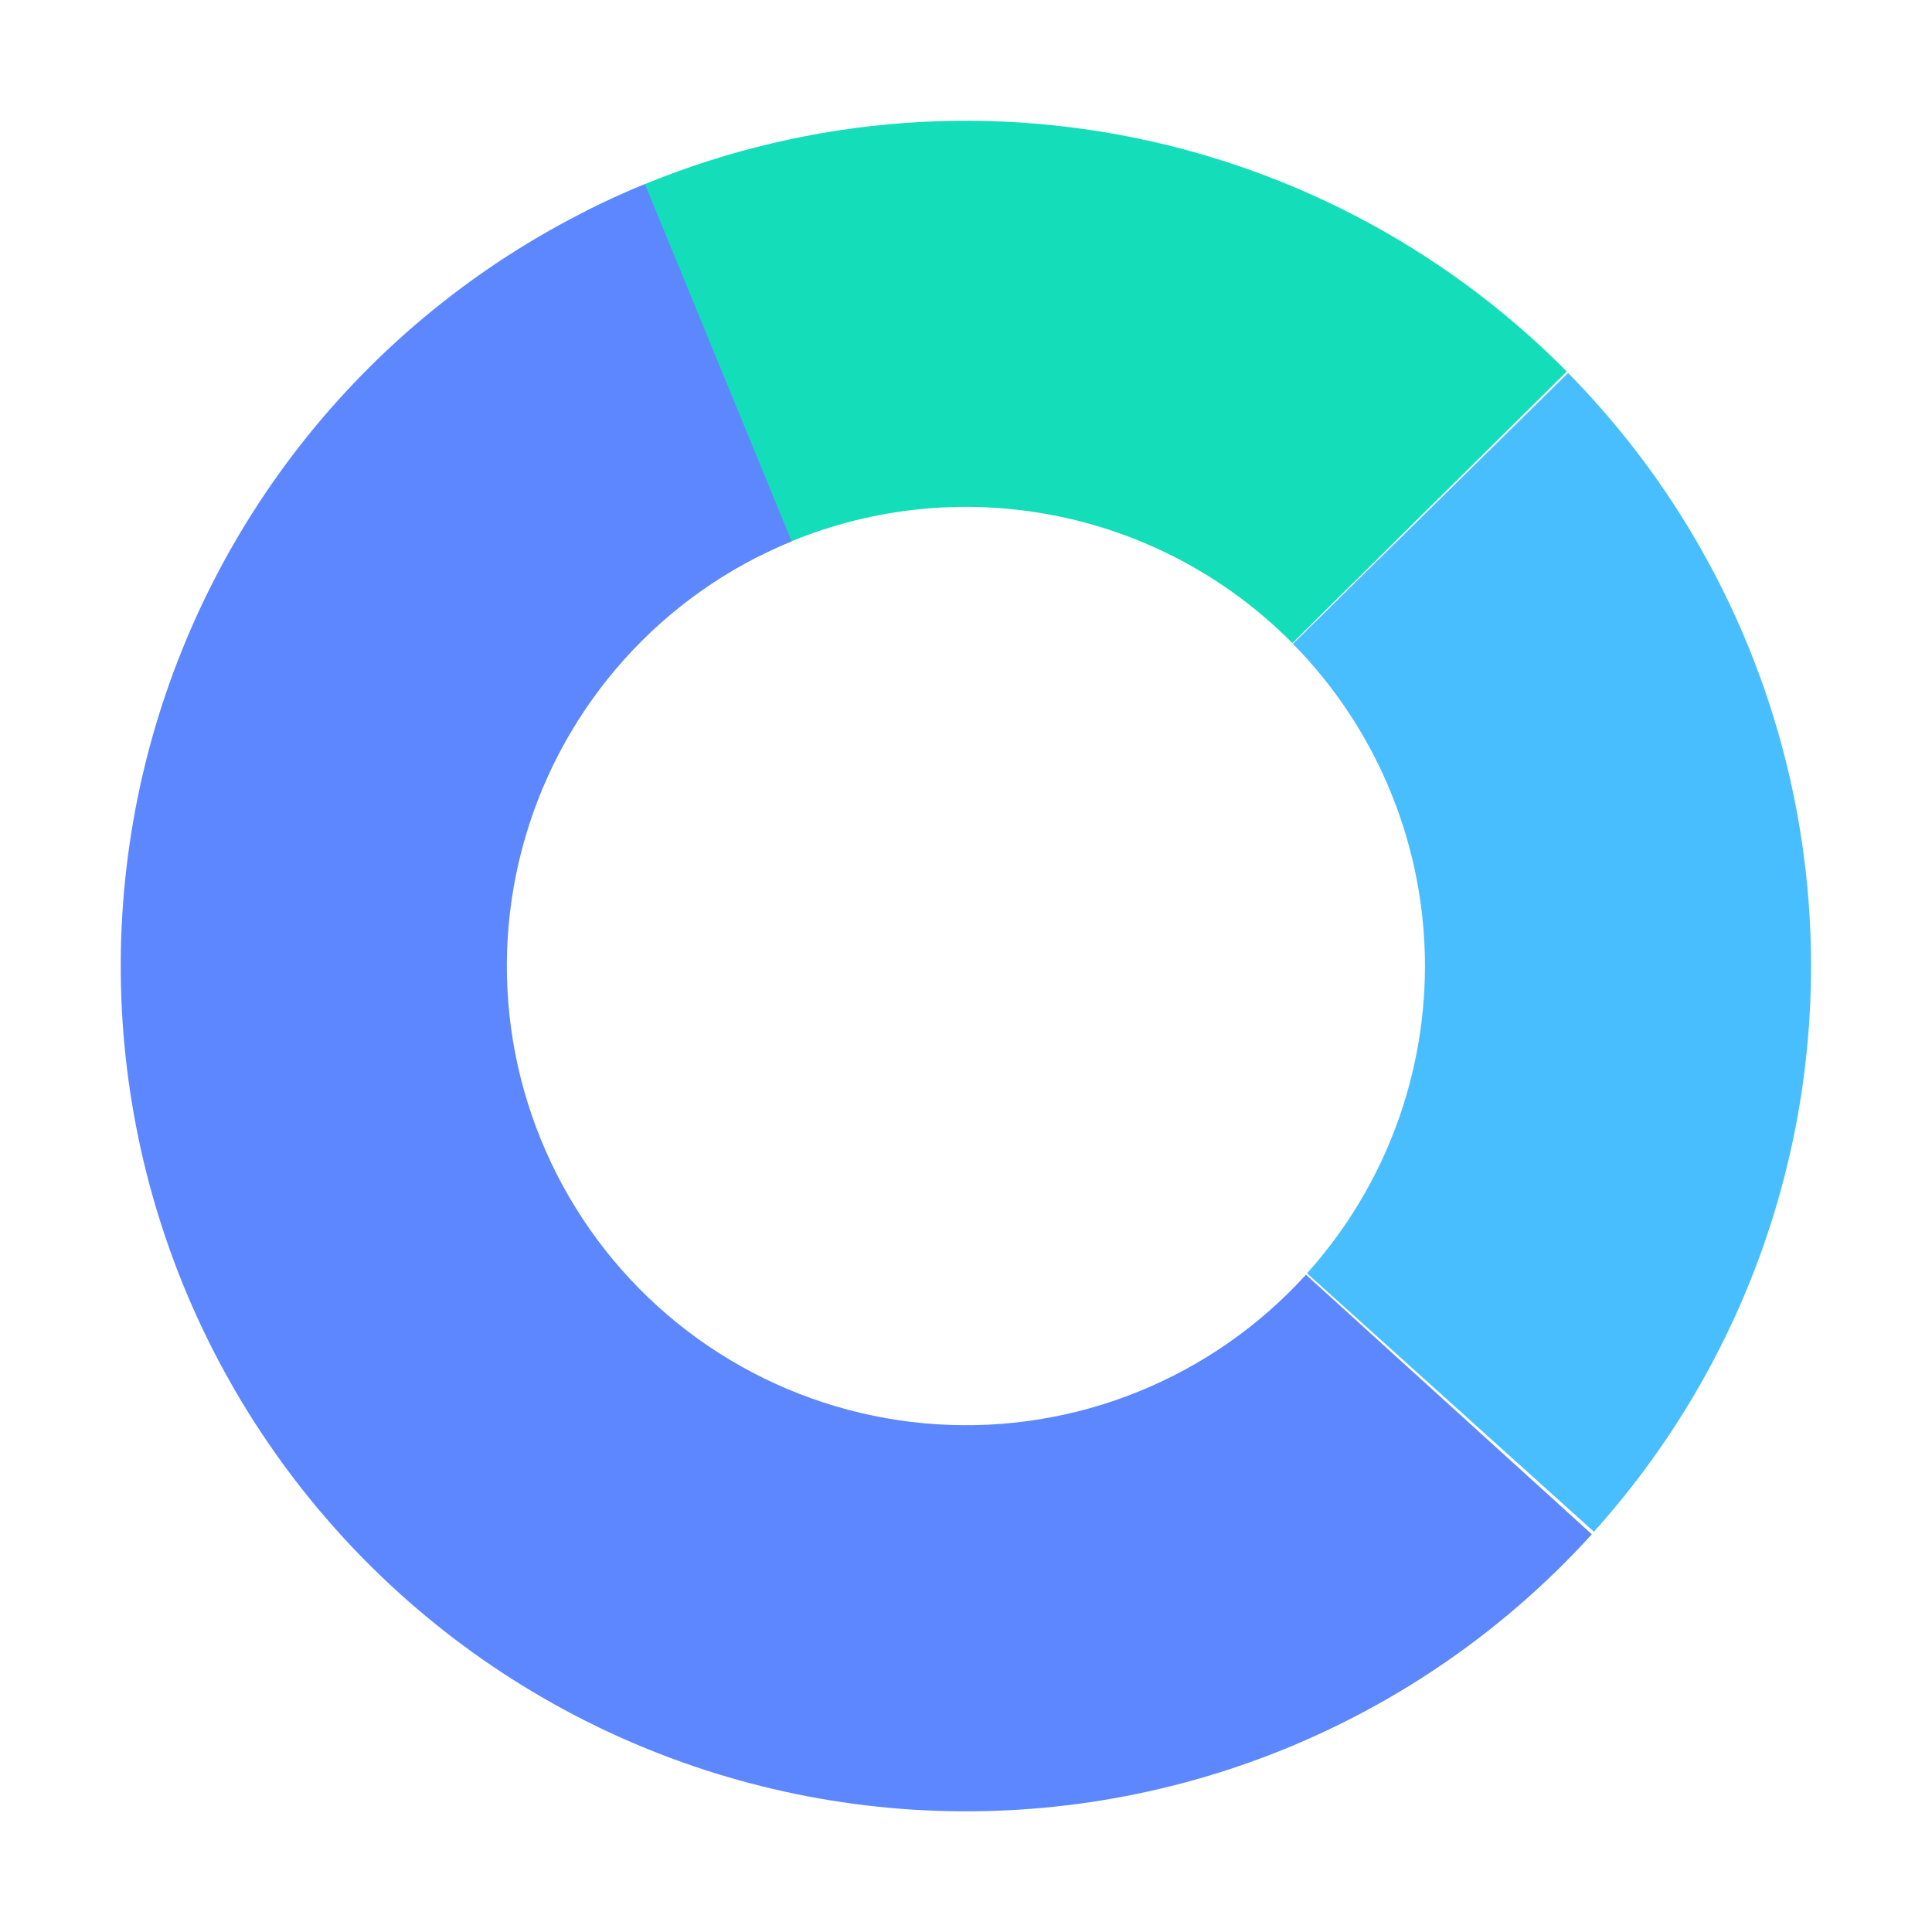
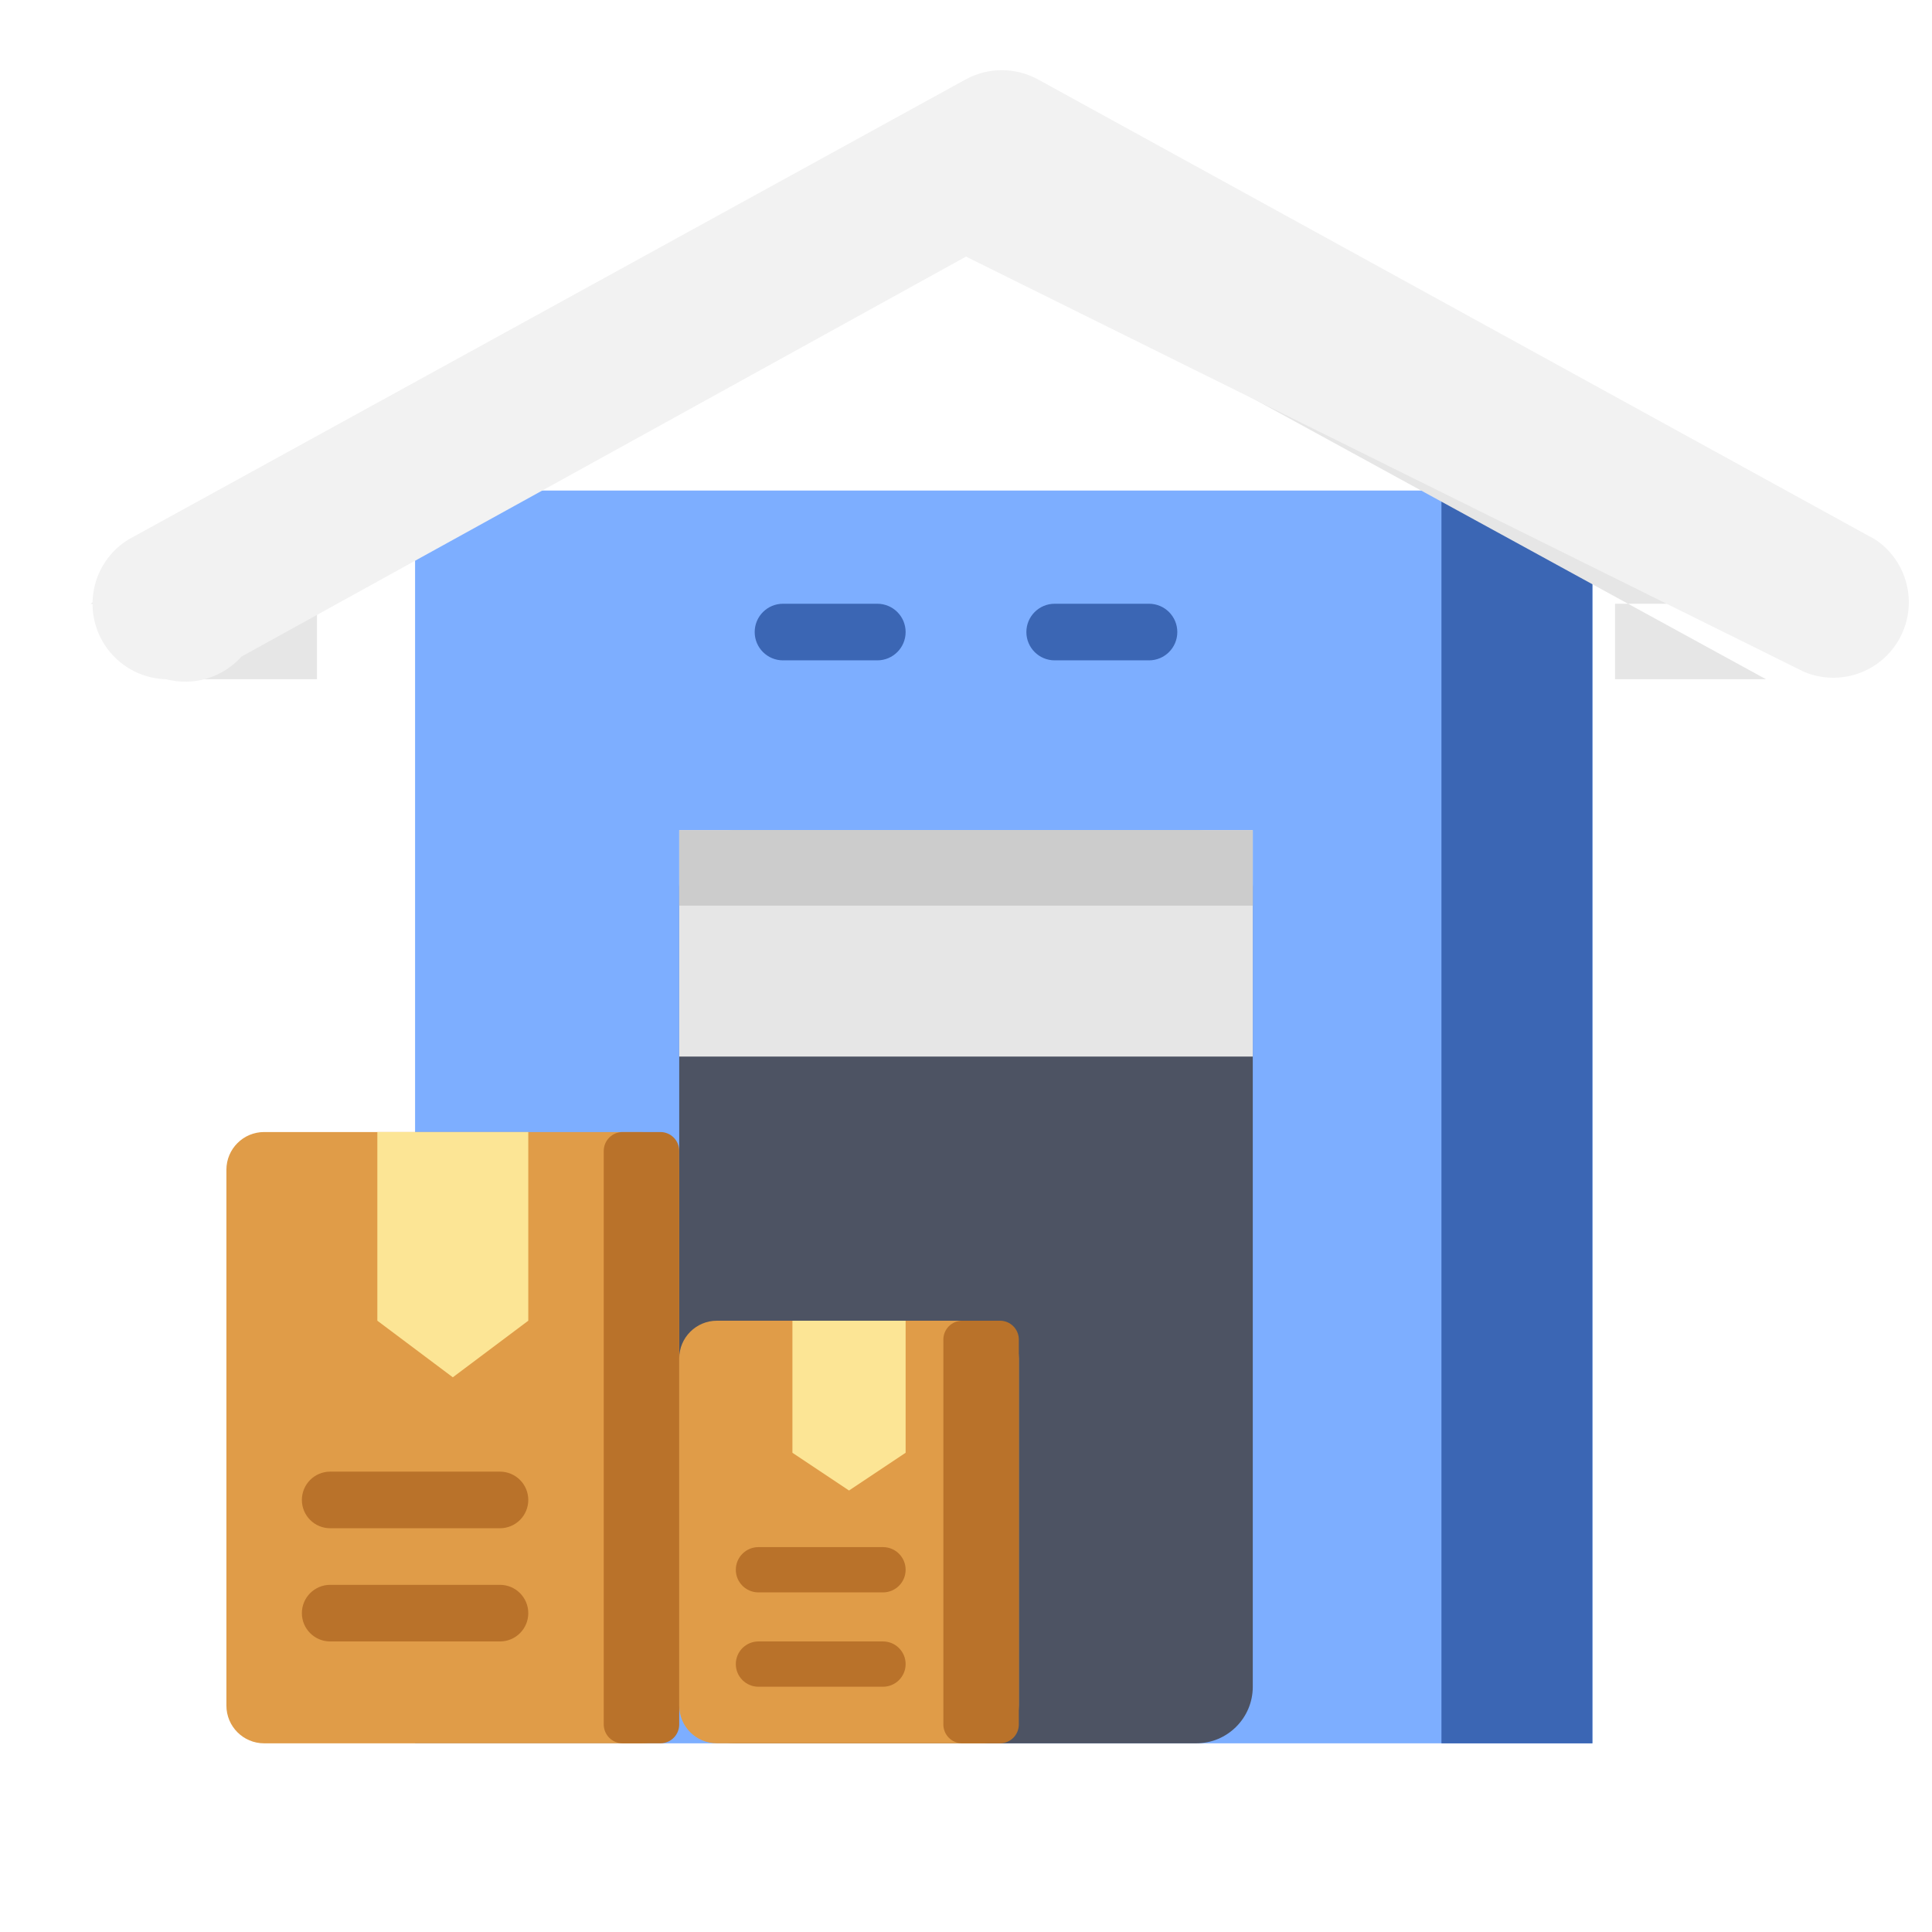
- <svg xmlns="http://www.w3.org/2000/svg" width="28" height="28" viewBox="0 0 28 28" fill="none">
-   <path d="M23.1 22.199C25.189 19.879 26.314 16.849 26.244 13.728C26.175 10.607 24.916 7.63 22.726 5.405L18.738 9.331C19.928 10.54 20.612 12.157 20.65 13.852C20.687 15.548 20.076 17.194 18.942 18.454L23.1 22.199Z" fill="#49BEFF" />
-   <path d="M22.707 5.384C20.888 3.546 18.534 2.33 15.982 1.912C13.43 1.493 10.811 1.893 8.5 3.054L11.012 8.054C12.267 7.423 13.69 7.206 15.076 7.434C16.463 7.661 17.741 8.321 18.73 9.32L22.707 5.384Z" fill="#13DEB9" />
-   <path d="M9.347 2.668C7.647 3.366 6.126 4.438 4.896 5.804C3.666 7.17 2.76 8.795 2.243 10.559C1.727 12.322 1.614 14.18 1.913 15.993C2.212 17.807 2.915 19.53 3.971 21.034C5.026 22.539 6.406 23.787 8.009 24.686C9.612 25.585 11.397 26.111 13.231 26.227C15.066 26.342 16.902 26.044 18.605 25.353C20.308 24.662 21.834 23.597 23.07 22.236L18.927 18.474C18.256 19.213 17.427 19.792 16.502 20.167C15.577 20.543 14.579 20.705 13.583 20.642C12.586 20.579 11.617 20.293 10.746 19.805C9.875 19.317 9.125 18.639 8.552 17.822C7.979 17.004 7.597 16.068 7.434 15.083C7.272 14.098 7.333 13.089 7.614 12.131C7.894 11.173 8.387 10.29 9.055 9.548C9.723 8.806 10.549 8.224 11.473 7.845L9.347 2.668Z" fill="#5D87FF" />
+ <svg xmlns="http://www.w3.org/2000/svg" viewBox="0 0 512 512" width="100%" height="100%">
+   <path fill="#7daeff" d="M110 130v332h312V130z" />
+   <path fill="#3b66b4" d="M382 130v332h40V130z" />
+   <path fill="#e6e6e6" d="M256 32L24 160h60v20H44L256 64l212 116h-40v-20h60L256 32z" />
+   <path fill="#f2f2f2" d="M44 180a20 20 0 01-10-37l222-122a20 20 0 0119 0l222 122a20 20 0 01-19 35L256 68 64 174a20 20 0 01-20 6z" />
+   <rect fill="#3b66b4" x="200" y="160" width="40" height="15" rx="7.5" />
+   <rect fill="#3b66b4" x="272" y="160" width="40" height="15" rx="7.5" />
+   <rect fill="#4d5363" x="180" y="220" width="152" height="242" rx="15" />
+   <path fill="#e6e6e6" d="M180 220h152v60H180z" />
+   <path fill="#cccccc" d="M180 220h152v20H180z" />
+   <rect fill="#e09c48" x="60" y="300" width="120" height="162" rx="10" />
+   <rect fill="#b9722a" x="160" y="300" width="20" height="162" rx="5" />
+   <path fill="#fce595" d="M100 300h40v50l-20 15-20-15z" />
+   <rect fill="#b9722a" x="80" y="390" width="60" height="15" rx="7.5" />
+   <rect fill="#b9722a" x="80" y="420" width="60" height="15" rx="7.5" />
+   <rect fill="#e09c48" x="180" y="350" width="90" height="112" rx="10" />
+   <rect fill="#b9722a" x="250" y="350" width="20" height="112" rx="5" />
+   <path fill="#fce595" d="M210 350h30v35l-15 10-15-10z" />
+   <rect fill="#b9722a" x="195" y="410" width="45" height="12" rx="6" />
+   <rect fill="#b9722a" x="195" y="435" width="45" height="12" rx="6" />
</svg>
